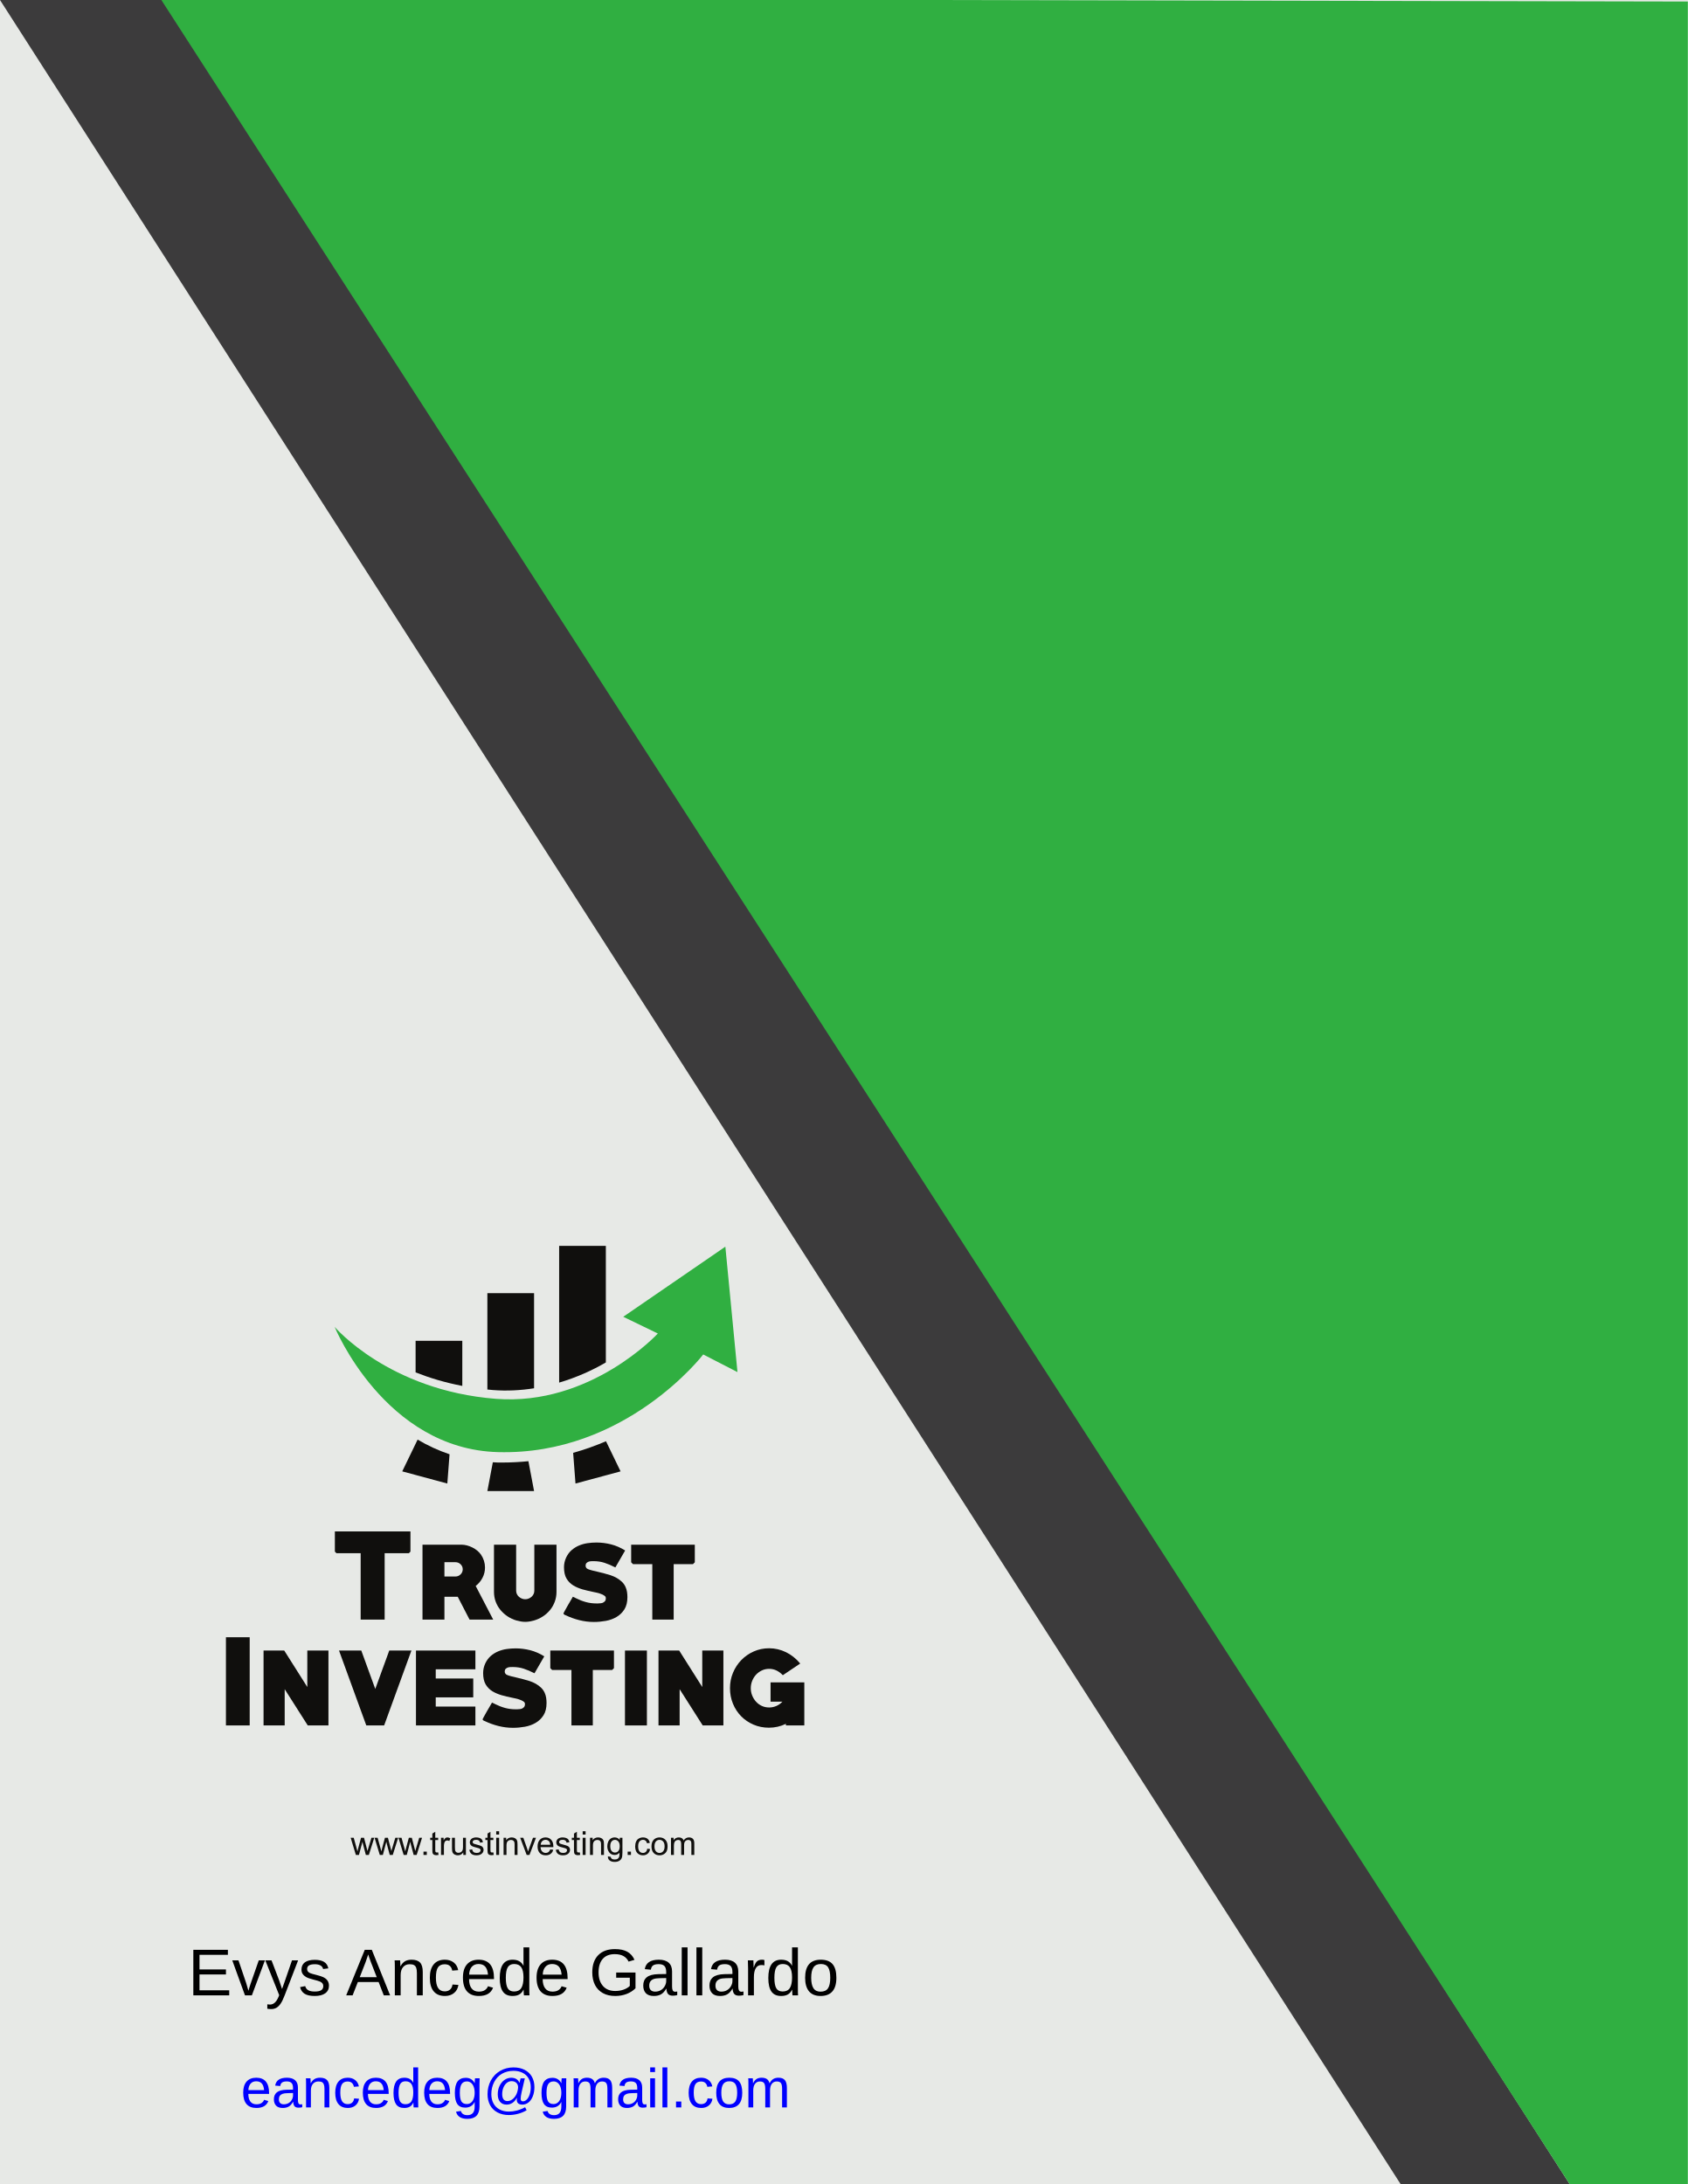
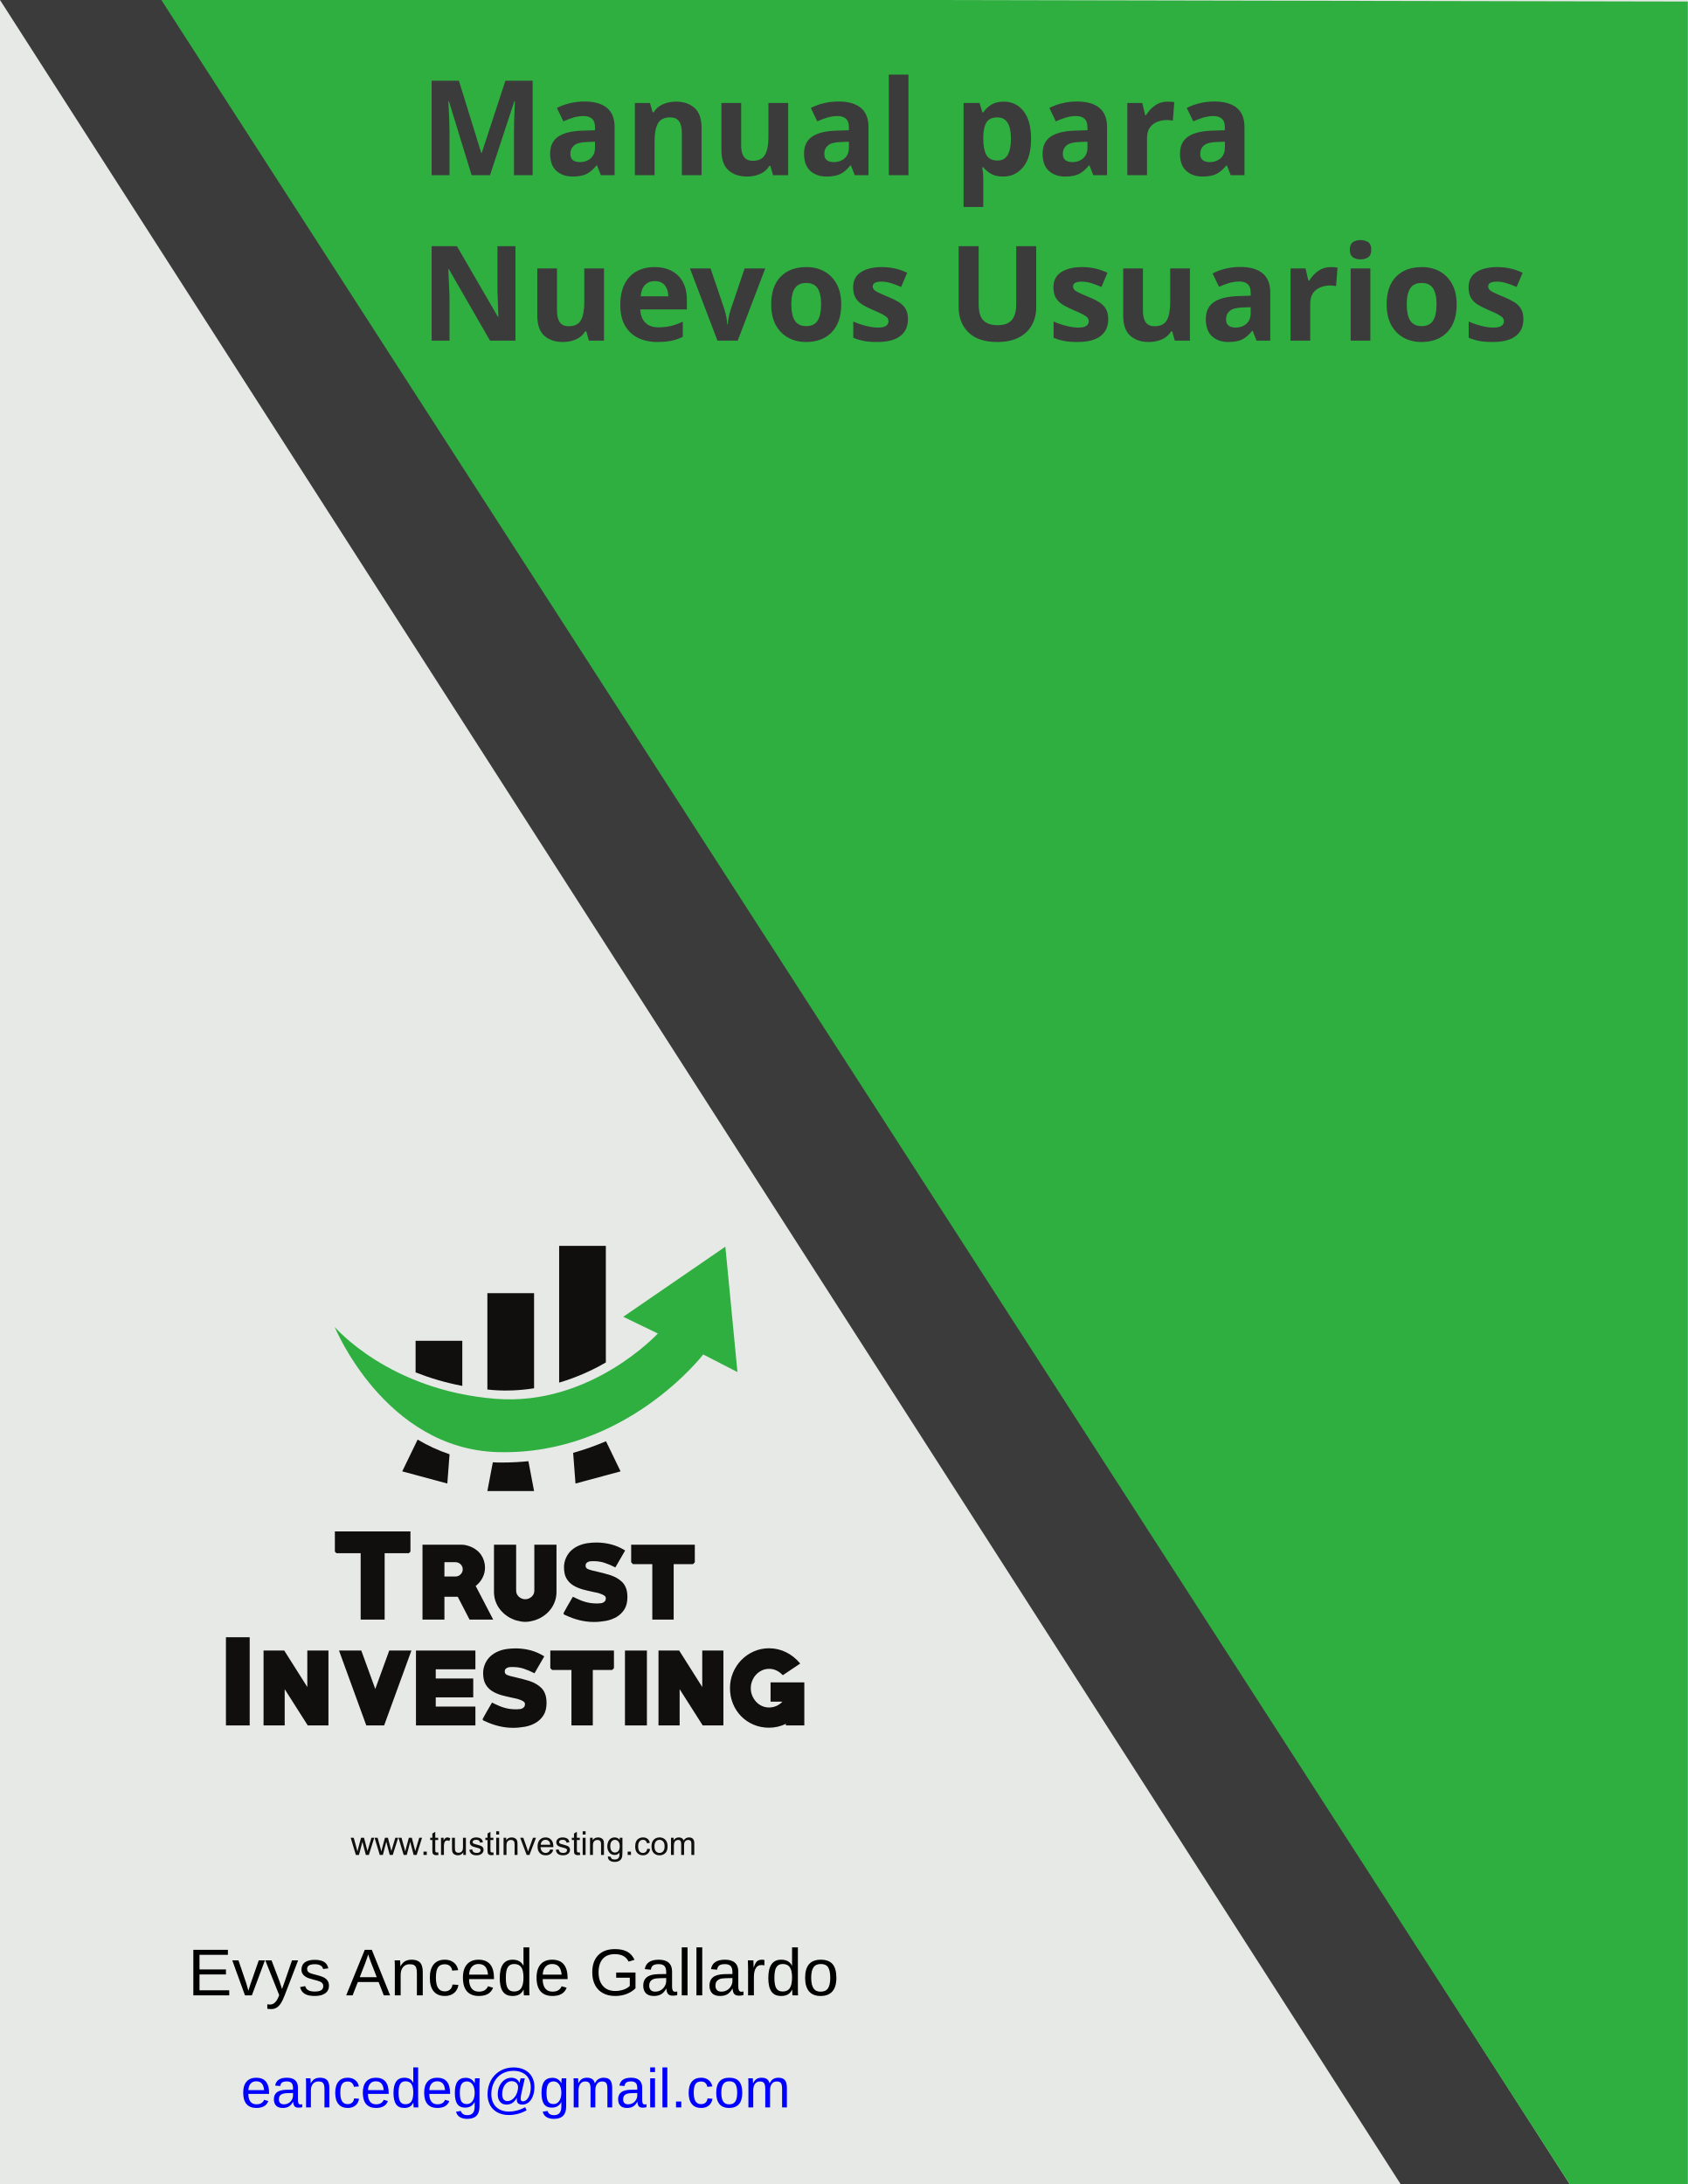
<svg xmlns="http://www.w3.org/2000/svg" xmlns:xlink="http://www.w3.org/1999/xlink" version="1.1" id="svg815" xml:space="preserve" width="8.5in" height="11in" viewBox="0 0 816 1056">
  <defs id="defs819" />
  <g id="g823" transform="matrix(1.333333,0,0,-1.333333,0,1056)">
    <path d="M -2.3499999e-6,792 H 612 V -5.9999975e-7 H -2.3499999e-6 Z" style="fill:#e7e9e6;fill-opacity:1;fill-rule:evenodd;stroke:none;stroke-width:0.967" id="path825" />
    <g id="g5224" transform="translate(46.38806,-35.01492)">
      <path id="path827" style="fill:#100f0d;fill-opacity:1;fill-rule:nonzero;stroke:none" d="m 101.861,263.762 h -8.778 v -24.067 h -8.695 v 24.067 h -8.778 l -0.577,0.577 v 7.335 h 27.405 v -7.335 z" />
      <path id="path829" style="fill:#100f0d;fill-opacity:1;fill-rule:nonzero;stroke:none" d="m 118.757,260.506 h -3.998 v -5.192 h 3.998 c 0.714,0 1.332,0.255 1.854,0.768 0.522,0.513 0.783,1.129 0.783,1.849 0,0.719 -0.261,1.329 -0.783,1.828 -0.522,0.498 -1.14,0.747 -1.854,0.747 z m 5.11,-20.811 -4.286,8.283 h -4.822 v -8.283 h -7.953 v 27.157 h 14.176 c 0.632,0 1.284,-0.089 1.957,-0.267 0.674,-0.179 1.326,-0.427 1.958,-0.742 0.632,-0.316 1.216,-0.694 1.752,-1.133 0.535,-0.44 0.995,-0.935 1.38,-1.484 0.467,-0.687 0.824,-1.429 1.071,-2.225 0.247,-0.798 0.372,-1.608 0.372,-2.432 0,-1.318 -0.303,-2.562 -0.907,-3.729 -0.605,-1.168 -1.429,-2.15 -2.473,-2.947 l 6.346,-12.198 z" />
      <path id="path831" style="fill:#100f0d;fill-opacity:1;fill-rule:nonzero;stroke:none" d="m 155.392,249.75 c 0,-1.264 -0.206,-2.452 -0.618,-3.564 -0.412,-1.113 -0.982,-2.116 -1.71,-3.009 -0.728,-0.893 -1.594,-1.669 -2.596,-2.328 -1.003,-0.66 -2.081,-1.154 -3.235,-1.484 -0.495,-0.137 -1.01,-0.253 -1.546,-0.35 -0.535,-0.096 -1.078,-0.144 -1.627,-0.144 -0.55,0 -1.092,0.048 -1.628,0.144 -0.535,0.097 -1.051,0.213 -1.546,0.35 -1.154,0.33 -2.224,0.824 -3.214,1.484 -0.988,0.659 -1.854,1.435 -2.596,2.328 -0.742,0.893 -1.318,1.896 -1.731,3.009 -0.412,1.112 -0.618,2.3 -0.618,3.564 v 17.102 h 8.036 v -16.689 c 0,-0.441 0.089,-0.845 0.268,-1.216 0.179,-0.371 0.419,-0.695 0.721,-0.969 0.302,-0.274 0.653,-0.494 1.051,-0.659 0.398,-0.165 0.817,-0.248 1.257,-0.248 0.439,0 0.858,0.083 1.257,0.248 0.398,0.165 0.748,0.385 1.051,0.659 0.302,0.274 0.542,0.598 0.721,0.969 0.178,0.371 0.268,0.775 0.268,1.216 v 16.689 h 8.035 z" />
      <path id="path833" style="fill:#100f0d;fill-opacity:1;fill-rule:nonzero;stroke:none" d="m 168.951,238.829 c -1.786,0 -3.551,0.221 -5.296,0.66 -1.744,0.439 -3.413,1.044 -5.006,1.813 -0.028,0 -0.07,0.014 -0.124,0.041 -0.056,0.027 -0.123,0.055 -0.206,0.083 -0.138,0.082 -0.241,0.171 -0.309,0.268 -0.069,0.096 -0.103,0.171 -0.103,0.227 0,0.026 0.151,0.322 0.454,0.885 0.301,0.563 0.658,1.202 1.07,1.917 0.385,0.631 0.742,1.242 1.072,1.834 0.33,0.59 0.604,1.064 0.824,1.421 0.302,-0.137 0.529,-0.241 0.68,-0.309 0.151,-0.069 0.295,-0.144 0.433,-0.226 1.209,-0.605 2.418,-1.072 3.627,-1.402 1.209,-0.329 2.472,-0.494 3.791,-0.494 h 0.556 c 0.179,0 0.364,0.013 0.557,0.041 0.412,0 0.782,0.055 1.112,0.165 0.33,0.137 0.611,0.33 0.845,0.577 0.233,0.247 0.35,0.618 0.35,1.113 0,0.356 -0.138,0.639 -0.412,0.844 -0.275,0.207 -0.563,0.378 -0.865,0.516 -0.193,0.082 -0.371,0.15 -0.536,0.206 -0.468,0.191 -0.941,0.336 -1.422,0.432 -0.481,0.096 -0.968,0.199 -1.463,0.309 -0.659,0.138 -1.304,0.282 -1.937,0.433 -0.631,0.151 -1.25,0.309 -1.854,0.474 -0.632,0.192 -1.223,0.405 -1.772,0.639 -0.55,0.233 -1.072,0.501 -1.566,0.803 -1.017,0.632 -1.828,1.463 -2.432,2.494 -0.604,1.03 -0.906,2.396 -0.906,4.1 0,1.209 0.261,2.376 0.783,3.503 0.521,1.098 1.188,1.999 1.998,2.699 0.81,0.7 1.711,1.257 2.7,1.669 0.989,0.412 2.019,0.694 3.09,0.845 1.072,0.15 2.143,0.227 3.215,0.227 1.758,0 3.51,-0.221 5.254,-0.66 1.744,-0.44 3.455,-1.181 5.131,-2.225 -0.632,-1.072 -1.223,-2.096 -1.772,-3.07 -0.55,-0.976 -1.141,-1.999 -1.772,-3.071 -1.401,0.714 -2.714,1.271 -3.936,1.669 -1.223,0.398 -2.534,0.598 -3.935,0.598 -0.275,0 -0.584,-0.007 -0.927,-0.02 -0.344,-0.015 -0.66,-0.076 -0.948,-0.186 -0.289,-0.11 -0.536,-0.275 -0.742,-0.495 -0.206,-0.22 -0.309,-0.535 -0.309,-0.947 0,-0.248 0.069,-0.481 0.206,-0.701 0.109,-0.22 0.35,-0.405 0.721,-0.556 0.371,-0.151 0.872,-0.309 1.504,-0.474 0.604,-0.165 1.27,-0.323 1.999,-0.474 0.728,-0.151 1.476,-0.337 2.246,-0.557 0.769,-0.192 1.552,-0.418 2.349,-0.679 0.796,-0.262 1.545,-0.592 2.246,-0.99 0.7,-0.398 1.332,-0.865 1.896,-1.4 0.562,-0.536 1.009,-1.175 1.339,-1.917 0.247,-0.55 0.418,-1.14 0.515,-1.772 0.096,-0.632 0.144,-1.251 0.144,-1.854 0,-1.814 -0.365,-3.297 -1.092,-4.451 -0.729,-1.154 -1.676,-2.075 -2.844,-2.761 -1.167,-0.687 -2.472,-1.161 -3.914,-1.422 -1.443,-0.261 -2.878,-0.392 -4.307,-0.392" />
      <path id="path835" style="fill:#100f0d;fill-opacity:1;fill-rule:nonzero;stroke:none" d="m 204.887,259.806 h -7.006 v -20.111 h -7.747 v 20.111 h -7.007 l -0.658,0.659 v 6.388 h 23.077 v -6.388 z" />
      <path id="path837" style="fill:#100f0d;fill-opacity:1;fill-rule:nonzero;stroke:none" d="m 35.534,233.288 h 8.613 v -31.979 h -8.613 z" />
      <path id="path839" style="fill:#100f0d;fill-opacity:1;fill-rule:nonzero;stroke:none" d="m 65.205,201.309 -8.365,13.146 v -13.146 h -7.666 v 27.157 h 7.501 l 8.365,-13.228 v 13.228 h 7.665 v -27.157 z" />
      <path id="path841" style="fill:#100f0d;fill-opacity:1;fill-rule:nonzero;stroke:none" d="m 92.898,201.309 h -6.47 l -9.89,27.157 h 8.077 l 5.069,-13.929 5.069,13.929 h 8.036 z" />
      <path id="path843" style="fill:#100f0d;fill-opacity:1;fill-rule:nonzero;stroke:none" d="m 104.438,201.309 v 27.157 h 21.552 v -6.799 h -14.382 v -3.338 h 13.599 v -6.841 h -13.599 v -3.338 h 14.382 v -6.841 z" />
      <path id="path845" style="fill:#100f0d;fill-opacity:1;fill-rule:nonzero;stroke:none" d="m 139.631,200.443 c -1.786,0 -3.551,0.221 -5.296,0.66 -1.745,0.439 -3.414,1.044 -5.007,1.813 -0.027,0 -0.069,0.013 -0.123,0.041 -0.056,0.027 -0.124,0.055 -0.207,0.082 -0.137,0.083 -0.241,0.172 -0.309,0.269 -0.069,0.096 -0.103,0.171 -0.103,0.226 0,0.027 0.151,0.323 0.454,0.886 0.302,0.563 0.659,1.202 1.071,1.917 0.384,0.631 0.742,1.242 1.072,1.834 0.329,0.59 0.603,1.064 0.824,1.421 0.302,-0.138 0.529,-0.241 0.68,-0.309 0.151,-0.069 0.294,-0.144 0.432,-0.226 1.209,-0.605 2.418,-1.072 3.627,-1.402 1.208,-0.329 2.473,-0.494 3.791,-0.494 h 0.557 c 0.179,0 0.364,0.013 0.556,0.041 0.412,0 0.783,0.055 1.113,0.165 0.33,0.137 0.611,0.33 0.845,0.577 0.233,0.247 0.35,0.618 0.35,1.113 0,0.356 -0.138,0.639 -0.412,0.844 -0.275,0.206 -0.564,0.378 -0.866,0.515 -0.193,0.083 -0.37,0.151 -0.536,0.206 -0.467,0.192 -0.941,0.337 -1.421,0.433 -0.481,0.096 -0.969,0.199 -1.463,0.309 -0.659,0.137 -1.306,0.282 -1.937,0.433 -0.632,0.15 -1.251,0.309 -1.854,0.474 -0.633,0.191 -1.223,0.405 -1.773,0.639 -0.549,0.233 -1.071,0.5 -1.566,0.803 -1.016,0.632 -1.827,1.463 -2.431,2.493 -0.604,1.031 -0.906,2.397 -0.906,4.101 0,1.208 0.26,2.376 0.782,3.502 0.522,1.099 1.188,1.999 1.999,2.7 0.81,0.7 1.71,1.256 2.699,1.669 0.989,0.412 2.02,0.694 3.091,0.845 1.072,0.15 2.143,0.226 3.215,0.226 1.757,0 3.509,-0.22 5.254,-0.659 1.744,-0.44 3.454,-1.182 5.131,-2.225 -0.633,-1.072 -1.223,-2.096 -1.773,-3.07 -0.55,-0.976 -1.14,-1.999 -1.772,-3.071 -1.401,0.714 -2.713,1.271 -3.935,1.669 -1.223,0.398 -2.535,0.598 -3.936,0.598 -0.275,0 -0.584,-0.007 -0.927,-0.021 -0.344,-0.014 -0.659,-0.076 -0.948,-0.185 -0.288,-0.111 -0.535,-0.275 -0.742,-0.495 -0.206,-0.22 -0.309,-0.535 -0.309,-0.947 0,-0.248 0.069,-0.481 0.206,-0.701 0.11,-0.22 0.351,-0.406 0.722,-0.556 0.37,-0.152 0.872,-0.309 1.504,-0.474 0.604,-0.165 1.27,-0.324 1.998,-0.474 0.728,-0.151 1.477,-0.337 2.246,-0.557 0.769,-0.192 1.552,-0.418 2.349,-0.679 0.797,-0.262 1.546,-0.592 2.247,-0.99 0.699,-0.398 1.332,-0.865 1.895,-1.4 0.563,-0.536 1.009,-1.175 1.34,-1.917 0.246,-0.55 0.418,-1.14 0.514,-1.772 0.096,-0.633 0.144,-1.251 0.144,-1.854 0,-1.814 -0.364,-3.297 -1.091,-4.452 -0.729,-1.153 -1.676,-2.074 -2.844,-2.76 -1.168,-0.687 -2.473,-1.161 -3.915,-1.422 -1.442,-0.261 -2.878,-0.392 -4.306,-0.392" />
      <path id="path847" style="fill:#100f0d;fill-opacity:1;fill-rule:nonzero;stroke:none" d="m 175.566,221.419 h -7.006 v -20.11 h -7.747 v 20.11 h -7.006 l -0.659,0.66 v 6.387 h 23.078 v -6.387 z" />
      <path id="path849" style="fill:#100f0d;fill-opacity:1;fill-rule:nonzero;stroke:none" d="m 180.222,228.466 h 7.954 v -27.157 h -7.954 z" />
      <path id="path851" style="fill:#100f0d;fill-opacity:1;fill-rule:nonzero;stroke:none" d="m 208.41,201.309 -8.366,13.146 v -13.146 h -7.665 v 27.157 h 7.5 l 8.366,-13.228 v 13.228 h 7.665 v -27.157 z" />
      <path id="path853" style="fill:#100f0d;fill-opacity:1;fill-rule:nonzero;stroke:none" d="m 238.576,201.309 v 0.576 c -1.952,-0.933 -3.998,-1.4 -6.141,-1.4 -2.006,0 -3.874,0.37 -5.604,1.113 -1.731,0.741 -3.229,1.757 -4.493,3.049 -1.263,1.291 -2.252,2.809 -2.967,4.553 -0.714,1.745 -1.071,3.62 -1.071,5.626 0,1.978 0.364,3.839 1.092,5.584 0.728,1.744 1.731,3.276 3.008,4.595 1.278,1.319 2.782,2.362 4.513,3.132 1.731,0.769 3.585,1.154 5.564,1.154 2.142,0 4.182,-0.472 6.119,-1.415 1.936,-0.942 3.661,-2.316 5.172,-4.118 l -6.305,-4.234 c -1.484,1.538 -3.132,2.308 -4.945,2.308 -0.962,0 -1.848,-0.194 -2.659,-0.579 -0.81,-0.386 -1.511,-0.896 -2.102,-1.529 -0.59,-0.634 -1.057,-1.379 -1.4,-2.233 -0.345,-0.854 -0.516,-1.749 -0.516,-2.686 0,-0.937 0.171,-1.826 0.516,-2.666 0.343,-0.84 0.81,-1.584 1.4,-2.232 0.591,-0.648 1.292,-1.157 2.102,-1.529 0.811,-0.373 1.697,-0.558 2.659,-0.558 0.906,0 1.778,0.185 2.616,0.556 0.838,0.371 1.559,0.887 2.164,1.546 h -4.286 v 7.005 h 12.24 v -15.618 z" />
      <path id="path855" style="fill:#100f0d;fill-opacity:1;fill-rule:nonzero;stroke:none" d="m 121.237,324.43 v 16.361 h -16.932 v -11.457 c 5.008,-1.979 10.655,-3.698 16.932,-4.904" />
      <path id="path857" style="fill:#100f0d;fill-opacity:1;fill-rule:nonzero;stroke:none" d="m 173.287,332.942 v 42.268 h -16.932 v -49.578 c 6.287,1.853 12.023,4.443 16.932,7.31" />
      <path id="path859" style="fill:#100f0d;fill-opacity:1;fill-rule:nonzero;stroke:none" d="m 132.321,322.935 c 5.114,-0.397 10.128,-0.119 14.941,0.64 v 34.484 h -16.932 v -34.935 c 0.663,-0.065 1.317,-0.137 1.991,-0.189" />
      <path id="path861" style="fill:#30af41;fill-opacity:1;fill-rule:evenodd;stroke:none" d="m 74.953,345.832 c 0,0 18.122,-44.297 59.216,-45.41 46.343,-1.254 74.43,35.413 74.43,35.413 l 12.415,-6.389 -4.393,45.482 -37.023,-25.43 12.542,-6.061 c 0,0 -24.299,-26.368 -58.703,-23.692 -38.902,3.026 -58.484,26.087 -58.484,26.087" />
      <path id="path863" style="fill:#100f0d;fill-opacity:1;fill-rule:nonzero;stroke:none" d="m 135.676,296.646 c -0.579,0 -1.157,0.004 -1.742,0.014 -0.55,0.01 -1.081,0.058 -1.623,0.083 l -1.981,-10.443 h 16.932 l -2.054,10.83 c -3.064,-0.303 -6.232,-0.484 -9.532,-0.484" />
      <path id="path865" style="fill:#100f0d;fill-opacity:1;fill-rule:nonzero;stroke:none" d="m 105.039,304.963 -5.577,-11.522 16.347,-4.409 0.808,10.607 c -4.166,1.396 -8.023,3.212 -11.578,5.324" />
      <path id="path867" style="fill:#100f0d;fill-opacity:1;fill-rule:nonzero;stroke:none" d="m 161.433,300.162 0.847,-11.13 16.349,4.409 -5.291,10.928 c -3.606,-1.553 -7.577,-2.996 -11.905,-4.207" />
      <path id="path873" style="fill:#100f0d;fill-opacity:1;fill-rule:nonzero;stroke:none" d="m 82.65,154.338 -1.882,6.228 h 1.103 l 0.995,-3.594 0.351,-1.338 c 0.014,0.066 0.122,0.494 0.323,1.284 l 0.985,3.648 h 1.082 l 0.939,-3.616 0.306,-1.186 0.358,1.202 1.076,3.6 h 1.026 l -1.954,-6.228 h -1.093 l -0.987,3.726 -0.251,1.066 -1.259,-4.792 z m 8.666,0 -1.883,6.228 h 1.104 l 0.995,-3.594 0.351,-1.338 c 0.014,0.066 0.122,0.494 0.322,1.284 l 0.986,3.648 h 1.082 l 0.938,-3.616 0.306,-1.186 0.358,1.202 1.076,3.6 h 1.026 l -1.954,-6.228 h -1.092 l -0.987,3.726 -0.251,1.066 -1.26,-4.792 z m 8.665,0 -1.882,6.228 h 1.104 l 0.994,-3.594 0.352,-1.338 c 0.014,0.066 0.122,0.494 0.322,1.284 l 0.986,3.648 h 1.082 l 0.938,-3.616 0.306,-1.186 0.358,1.202 1.076,3.6 h 1.026 l -1.954,-6.228 h -1.092 l -0.988,3.726 -0.25,1.066 -1.26,-4.792 z m 7.184,0 v 1.2 h 1.2 v -1.2 z m 5.326,0.942 0.144,-0.932 c -0.296,-0.062 -0.562,-0.094 -0.794,-0.094 -0.382,0 -0.678,0.06 -0.89,0.182 -0.21,0.122 -0.358,0.28 -0.444,0.478 -0.086,0.198 -0.128,0.614 -0.128,1.248 v 3.588 h -0.78 v 0.816 h 0.78 v 1.54 l 1.056,0.634 v -2.174 h 1.056 v -0.816 h -1.056 v -3.648 c 0,-0.302 0.018,-0.496 0.056,-0.582 0.036,-0.086 0.096,-0.154 0.18,-0.206 0.084,-0.05 0.204,-0.076 0.36,-0.076 0.116,0 0.27,0.014 0.46,0.042 z m 1.031,-0.942 v 6.228 h 0.947 v -0.954 c 0.243,0.442 0.466,0.734 0.673,0.874 0.205,0.142 0.432,0.212 0.677,0.212 0.356,0 0.718,-0.112 1.087,-0.334 l -0.377,-0.974 c -0.255,0.144 -0.512,0.216 -0.768,0.216 -0.23,0 -0.435,-0.07 -0.617,-0.208 -0.182,-0.138 -0.313,-0.33 -0.391,-0.576 -0.118,-0.374 -0.176,-0.784 -0.176,-1.23 v -3.254 z m 8.075,0 v 0.926 c -0.484,-0.706 -1.14,-1.058 -1.97,-1.058 -0.366,0 -0.708,0.07 -1.025,0.21 -0.319,0.142 -0.555,0.318 -0.709,0.53 -0.153,0.214 -0.261,0.474 -0.324,0.782 -0.042,0.208 -0.064,0.536 -0.064,0.984 v 3.854 h 1.057 v -3.446 c 0,-0.55 0.021,-0.922 0.063,-1.112 0.066,-0.278 0.206,-0.494 0.422,-0.652 0.214,-0.158 0.478,-0.238 0.794,-0.238 0.316,0 0.612,0.08 0.888,0.242 0.276,0.162 0.472,0.384 0.588,0.662 0.114,0.278 0.172,0.684 0.172,1.214 v 3.33 h 1.056 v -6.228 z m 2.186,1.86 1.044,0.168 c 0.058,-0.418 0.222,-0.738 0.49,-0.962 0.268,-0.222 0.644,-0.334 1.124,-0.334 0.486,0 0.847,0.098 1.082,0.296 0.234,0.196 0.352,0.428 0.352,0.694 0,0.238 -0.106,0.426 -0.316,0.562 -0.148,0.094 -0.508,0.212 -1.08,0.358 -0.772,0.194 -1.306,0.362 -1.606,0.504 -0.298,0.144 -0.524,0.34 -0.678,0.592 -0.154,0.25 -0.232,0.528 -0.232,0.832 0,0.278 0.064,0.534 0.19,0.77 0.128,0.236 0.3,0.432 0.518,0.588 0.164,0.12 0.388,0.222 0.67,0.306 0.284,0.084 0.586,0.126 0.91,0.126 0.488,0 0.916,-0.07 1.284,-0.212 0.37,-0.14 0.642,-0.332 0.818,-0.572 0.174,-0.242 0.296,-0.564 0.362,-0.968 l -1.032,-0.144 c -0.046,0.324 -0.182,0.578 -0.406,0.76 -0.224,0.182 -0.54,0.272 -0.95,0.272 -0.482,0 -0.828,-0.08 -1.034,-0.24 -0.206,-0.16 -0.31,-0.348 -0.31,-0.562 0,-0.137 0.042,-0.26 0.128,-0.37 0.086,-0.112 0.22,-0.206 0.404,-0.28 0.106,-0.04 0.414,-0.13 0.93,-0.27 0.744,-0.198 1.264,-0.362 1.56,-0.488 0.296,-0.126 0.528,-0.312 0.696,-0.552 0.17,-0.242 0.254,-0.542 0.254,-0.902 0,-0.35 -0.102,-0.68 -0.308,-0.99 -0.206,-0.31 -0.502,-0.55 -0.888,-0.72 -0.388,-0.17 -0.826,-0.254 -1.314,-0.254 -0.808,0 -1.426,0.168 -1.85,0.502 -0.424,0.336 -0.694,0.832 -0.812,1.49 z m 8.713,-0.918 0.144,-0.932 c -0.297,-0.062 -0.563,-0.094 -0.794,-0.094 -0.383,0 -0.678,0.06 -0.891,0.182 -0.21,0.122 -0.358,0.28 -0.444,0.478 -0.086,0.198 -0.128,0.614 -0.128,1.248 v 3.588 h -0.78 v 0.816 h 0.78 v 1.54 l 1.056,0.634 v -2.174 h 1.057 v -0.816 h -1.057 v -3.648 c 0,-0.302 0.018,-0.496 0.056,-0.582 0.036,-0.086 0.096,-0.154 0.18,-0.206 0.084,-0.05 0.204,-0.076 0.36,-0.076 0.116,0 0.27,0.014 0.461,0.042 z m 1.042,6.45 v 1.2 h 1.055 v -1.2 z m 0,-7.392 v 6.228 h 1.055 v -6.228 z m 2.666,0 v 6.228 h 0.947 v -0.884 c 0.457,0.678 1.116,1.016 1.978,1.016 0.377,0 0.72,-0.068 1.035,-0.202 0.314,-0.134 0.549,-0.312 0.705,-0.53 0.157,-0.218 0.267,-0.478 0.329,-0.778 0.037,-0.196 0.057,-0.538 0.057,-1.026 v -3.824 h -1.055 v 3.784 c 0,0.43 -0.041,0.752 -0.123,0.964 -0.082,0.212 -0.228,0.382 -0.436,0.51 -0.207,0.126 -0.454,0.19 -0.733,0.19 -0.448,0 -0.834,-0.142 -1.161,-0.428 -0.326,-0.284 -0.487,-0.826 -0.487,-1.622 v -3.398 z m 8.375,0 -2.35,6.228 h 1.13 l 1.332,-3.73 c 0.144,-0.402 0.278,-0.82 0.4,-1.254 0.094,0.328 0.225,0.722 0.394,1.184 l 1.384,3.8 h 1.084 l -2.358,-6.228 z m 8.547,2.016 1.091,-0.144 c -0.17,-0.634 -0.488,-1.128 -0.951,-1.478 -0.464,-0.35 -1.057,-0.526 -1.779,-0.526 -0.907,0 -1.628,0.28 -2.16,0.84 -0.532,0.558 -0.798,1.344 -0.798,2.354 0,1.044 0.268,1.856 0.806,2.432 0.539,0.578 1.237,0.866 2.095,0.866 0.83,0 1.507,-0.282 2.033,-0.848 0.527,-0.566 0.79,-1.362 0.79,-2.388 0,-0.062 -0.002,-0.156 -0.006,-0.28 h -4.638 c 0.04,-0.682 0.232,-1.206 0.58,-1.568 0.347,-0.362 0.78,-0.544 1.298,-0.544 0.386,0 0.716,0.102 0.989,0.306 0.273,0.204 0.489,0.53 0.65,0.978 z m -3.456,1.692 h 3.467 c -0.045,0.524 -0.18,0.916 -0.398,1.178 -0.333,0.406 -0.769,0.61 -1.303,0.61 -0.484,0 -0.89,-0.162 -1.221,-0.486 -0.327,-0.324 -0.509,-0.758 -0.545,-1.302 z m 5.461,-1.848 1.044,0.168 c 0.058,-0.418 0.222,-0.738 0.49,-0.962 0.268,-0.222 0.644,-0.334 1.124,-0.334 0.487,0 0.847,0.098 1.082,0.296 0.234,0.196 0.353,0.428 0.353,0.694 0,0.238 -0.107,0.426 -0.317,0.562 -0.148,0.094 -0.508,0.212 -1.08,0.358 -0.772,0.194 -1.306,0.362 -1.605,0.504 -0.299,0.144 -0.525,0.34 -0.679,0.592 -0.154,0.25 -0.232,0.528 -0.232,0.832 0,0.278 0.064,0.534 0.191,0.77 0.127,0.236 0.299,0.432 0.517,0.588 0.165,0.12 0.388,0.222 0.671,0.306 0.283,0.084 0.585,0.126 0.909,0.126 0.488,0 0.916,-0.07 1.284,-0.212 0.37,-0.14 0.642,-0.332 0.818,-0.572 0.174,-0.242 0.296,-0.564 0.362,-0.968 l -1.031,-0.144 c -0.047,0.324 -0.183,0.578 -0.407,0.76 -0.224,0.182 -0.54,0.272 -0.95,0.272 -0.481,0 -0.828,-0.08 -1.034,-0.24 -0.205,-0.16 -0.309,-0.348 -0.309,-0.562 0,-0.137 0.041,-0.26 0.127,-0.37 0.087,-0.112 0.22,-0.206 0.404,-0.28 0.106,-0.04 0.414,-0.13 0.93,-0.27 0.744,-0.198 1.264,-0.362 1.56,-0.488 0.296,-0.126 0.528,-0.312 0.696,-0.552 0.171,-0.242 0.254,-0.542 0.254,-0.902 0,-0.35 -0.102,-0.68 -0.308,-0.99 -0.206,-0.31 -0.502,-0.55 -0.888,-0.72 -0.388,-0.17 -0.826,-0.254 -1.314,-0.254 -0.808,0 -1.425,0.168 -1.85,0.502 -0.424,0.336 -0.693,0.832 -0.812,1.49 z m 8.712,-0.918 0.144,-0.932 c -0.296,-0.062 -0.562,-0.094 -0.793,-0.094 -0.382,0 -0.679,0.06 -0.89,0.182 -0.211,0.122 -0.358,0.28 -0.444,0.478 -0.087,0.198 -0.128,0.614 -0.128,1.248 v 3.588 h -0.781 v 0.816 h 0.781 v 1.54 l 1.055,0.634 v -2.174 h 1.056 v -0.816 h -1.056 v -3.648 c 0,-0.302 0.019,-0.496 0.057,-0.582 0.036,-0.086 0.095,-0.154 0.18,-0.206 0.083,-0.05 0.203,-0.076 0.36,-0.076 0.115,0 0.269,0.014 0.459,0.042 z m 1.043,6.45 v 1.2 h 1.056 v -1.2 z m 0,-7.392 v 6.228 h 1.056 v -6.228 z m 2.665,0 v 6.228 h 0.949 v -0.884 c 0.455,0.678 1.116,1.016 1.978,1.016 0.375,0 0.72,-0.068 1.033,-0.202 0.314,-0.134 0.551,-0.312 0.706,-0.53 0.157,-0.218 0.266,-0.478 0.328,-0.778 0.038,-0.196 0.059,-0.538 0.059,-1.026 v -3.824 h -1.057 v 3.784 c 0,0.43 -0.039,0.752 -0.122,0.964 -0.081,0.212 -0.227,0.382 -0.436,0.51 -0.208,0.126 -0.453,0.19 -0.734,0.19 -0.448,0 -0.833,-0.142 -1.159,-0.428 -0.326,-0.284 -0.488,-0.826 -0.488,-1.622 v -3.398 z m 6.48,-0.516 1.021,-0.144 c 0.041,-0.316 0.161,-0.546 0.358,-0.692 0.261,-0.194 0.619,-0.292 1.073,-0.292 0.488,0 0.867,0.098 1.132,0.292 0.266,0.194 0.446,0.468 0.54,0.818 0.054,0.214 0.08,0.664 0.076,1.35 -0.462,-0.544 -1.036,-0.816 -1.724,-0.816 -0.856,0 -1.52,0.308 -1.988,0.926 -0.47,0.616 -0.704,1.356 -0.704,2.218 0,0.594 0.108,1.142 0.323,1.644 0.213,0.502 0.525,0.888 0.933,1.162 0.409,0.274 0.888,0.41 1.44,0.41 0.735,0 1.34,-0.3 1.817,-0.9 v 0.768 h 0.972 v -5.378 c 0,-0.97 -0.099,-1.656 -0.297,-2.06 -0.196,-0.404 -0.51,-0.724 -0.936,-0.958 -0.427,-0.234 -0.954,-0.352 -1.577,-0.352 -0.743,0 -1.341,0.166 -1.797,0.5 -0.458,0.332 -0.678,0.834 -0.662,1.504 z m 0.864,3.736 c 0,-0.814 0.162,-1.408 0.486,-1.782 0.326,-0.374 0.732,-0.562 1.22,-0.562 0.486,0 0.893,0.186 1.223,0.558 0.327,0.372 0.491,0.956 0.491,1.752 0,0.76 -0.169,1.334 -0.508,1.72 -0.338,0.386 -0.745,0.578 -1.222,0.578 -0.47,0 -0.868,-0.19 -1.198,-0.57 -0.328,-0.38 -0.492,-0.944 -0.492,-1.694 z m 6.304,-3.22 v 1.2 h 1.2 v -1.2 z m 7.102,2.28 1.032,-0.144 c -0.114,-0.71 -0.402,-1.264 -0.868,-1.666 -0.466,-0.402 -1.04,-0.602 -1.717,-0.602 -0.851,0 -1.535,0.278 -2.05,0.834 -0.519,0.556 -0.777,1.352 -0.777,2.388 0,0.672 0.112,1.258 0.334,1.762 0.223,0.502 0.56,0.88 1.017,1.13 0.453,0.252 0.947,0.378 1.483,0.378 0.675,0 1.228,-0.17 1.656,-0.512 0.43,-0.342 0.706,-0.828 0.826,-1.456 l -1.02,-0.156 c -0.097,0.418 -0.27,0.732 -0.52,0.944 -0.248,0.21 -0.548,0.316 -0.9,0.316 -0.532,0 -0.964,-0.19 -1.298,-0.57 -0.331,-0.382 -0.498,-0.982 -0.498,-1.806 0,-0.836 0.161,-1.442 0.48,-1.82 0.322,-0.378 0.741,-0.568 1.254,-0.568 0.416,0 0.762,0.126 1.038,0.38 0.278,0.252 0.455,0.642 0.528,1.168 z m 1.536,0.834 c 0,1.15 0.321,2.002 0.962,2.556 0.535,0.46 1.188,0.69 1.959,0.69 0.854,0 1.554,-0.28 2.097,-0.84 0.542,-0.558 0.814,-1.332 0.814,-2.318 0,-0.8 -0.12,-1.428 -0.36,-1.886 -0.24,-0.458 -0.59,-0.814 -1.049,-1.068 -0.458,-0.254 -0.96,-0.38 -1.502,-0.38 -0.872,0 -1.577,0.278 -2.115,0.836 -0.538,0.558 -0.806,1.362 -0.806,2.41 z m 1.08,-0.002 c 0,-0.796 0.175,-1.392 0.522,-1.786 0.351,-0.396 0.788,-0.594 1.319,-0.594 0.523,0 0.96,0.198 1.309,0.596 0.349,0.398 0.522,1.004 0.522,1.818 0,0.768 -0.175,1.35 -0.526,1.744 -0.35,0.396 -0.786,0.594 -1.305,0.594 -0.531,0 -0.968,-0.196 -1.319,-0.59 -0.347,-0.394 -0.522,-0.988 -0.522,-1.782 z m 5.99,-3.112 v 6.228 h 0.948 v -0.88 c 0.195,0.304 0.454,0.55 0.778,0.734 0.324,0.186 0.692,0.278 1.106,0.278 0.46,0 0.838,-0.096 1.132,-0.286 0.294,-0.192 0.502,-0.458 0.622,-0.802 0.496,0.726 1.138,1.088 1.93,1.088 0.621,0 1.098,-0.17 1.43,-0.512 0.334,-0.342 0.502,-0.868 0.502,-1.578 v -4.27 h -1.056 v 3.92 c 0,0.42 -0.036,0.724 -0.104,0.91 -0.068,0.186 -0.192,0.334 -0.374,0.448 -0.18,0.114 -0.392,0.17 -0.634,0.17 -0.44,0 -0.804,-0.146 -1.094,-0.436 -0.29,-0.292 -0.434,-0.758 -0.434,-1.398 v -3.614 h -1.056 v 4.042 c 0,0.468 -0.086,0.82 -0.258,1.054 -0.171,0.234 -0.453,0.352 -0.844,0.352 -0.295,0 -0.57,-0.078 -0.822,-0.234 -0.252,-0.156 -0.434,-0.384 -0.548,-0.686 -0.111,-0.3 -0.168,-0.734 -0.168,-1.3 v -3.228 z" />
    </g>
    <g id="g5163" transform="matrix(0.7923754,0,0,0.9702683,-3.7383445e-7,23.5475)">
      <path id="path869" style="fill:#3c3b3c;fill-opacity:1;fill-rule:evenodd;stroke:none;stroke-width:1.312" d="M 1.58156e-6,792 640.893,-24.269 h 77.35 L 77.357,792 Z" />
      <path id="path871" style="fill:#30af41;fill-opacity:1;fill-rule:evenodd;stroke:none;stroke-width:1.312" d="M 718.242,-24.269 73.834,792 H 422.726 L 772.361,791.426 V -24.269 Z" />
    </g>
    <text xml:space="preserve" style="font-style:normal;font-weight:normal;font-size:30px;line-height:1.25;font-family:sans-serif;letter-spacing:0px;word-spacing:0px;fill:#000000;fill-opacity:1;stroke:none;stroke-width:0.75" x="68.134" y="-68.418" id="text5228" transform="scale(1,-1)">
      <tspan id="tspan5226" x="68.134" y="-68.418" style="font-style:normal;font-variant:normal;font-weight:normal;font-stretch:normal;font-size:24px;font-family:Arial;-inkscape-font-specification:Arial;stroke-width:0.75">Evys Ancede Gallardo</tspan>
    </text>
    <a id="a5248" xlink:href="mailto:eancedeg@gmail.com" style="fill:#0000ff" transform="translate(316.8098,-398.9552)">
      <text transform="scale(1,-1)" id="text5228-9" y="-426.729" x="-229.467" style="font-style:normal;font-weight:normal;font-size:30px;line-height:1.25;font-family:sans-serif;letter-spacing:0px;word-spacing:0px;fill:#0000ff;fill-opacity:1;stroke:none;stroke-width:0.75" xml:space="preserve">
        <tspan style="font-style:normal;font-variant:normal;font-weight:normal;font-stretch:normal;font-size:20px;font-family:Arial;-inkscape-font-specification:Arial;fill:#0000ff;stroke-width:0.75" y="-426.729" x="-229.467" id="tspan5226-7">eancedeg@gmail.com</tspan>
      </text>
    </a>
+     <text xml:space="preserve" style="font-style:normal;font-weight:normal;font-size:30px;line-height:1.25;font-family:sans-serif;letter-spacing:0px;word-spacing:0px;fill:#3c3b3c;fill-opacity:1;stroke:none;stroke-width:0.75;" x="152.194" y="-728.463" id="text3744" transform="scale(1,-1)">
+       <tspan id="tspan3742" x="152.194" y="-728.463" style="font-style:normal;font-variant:normal;font-weight:bold;font-stretch:normal;font-size:48px;font-family:sans-serif;-inkscape-font-specification:'sans-serif Bold';stroke-width:0.75;fill:#3c3b3c;fill-opacity:1;">Manual para</tspan>
+       <tspan x="152.194" y="-668.463" style="font-style:normal;font-variant:normal;font-weight:bold;font-stretch:normal;font-size:48px;font-family:sans-serif;-inkscape-font-specification:'sans-serif Bold';stroke-width:0.75;fill:#3c3b3c;fill-opacity:1;" id="tspan3746">Nuevos Usuarios</tspan>
+     </text>
  </g>
</svg>
